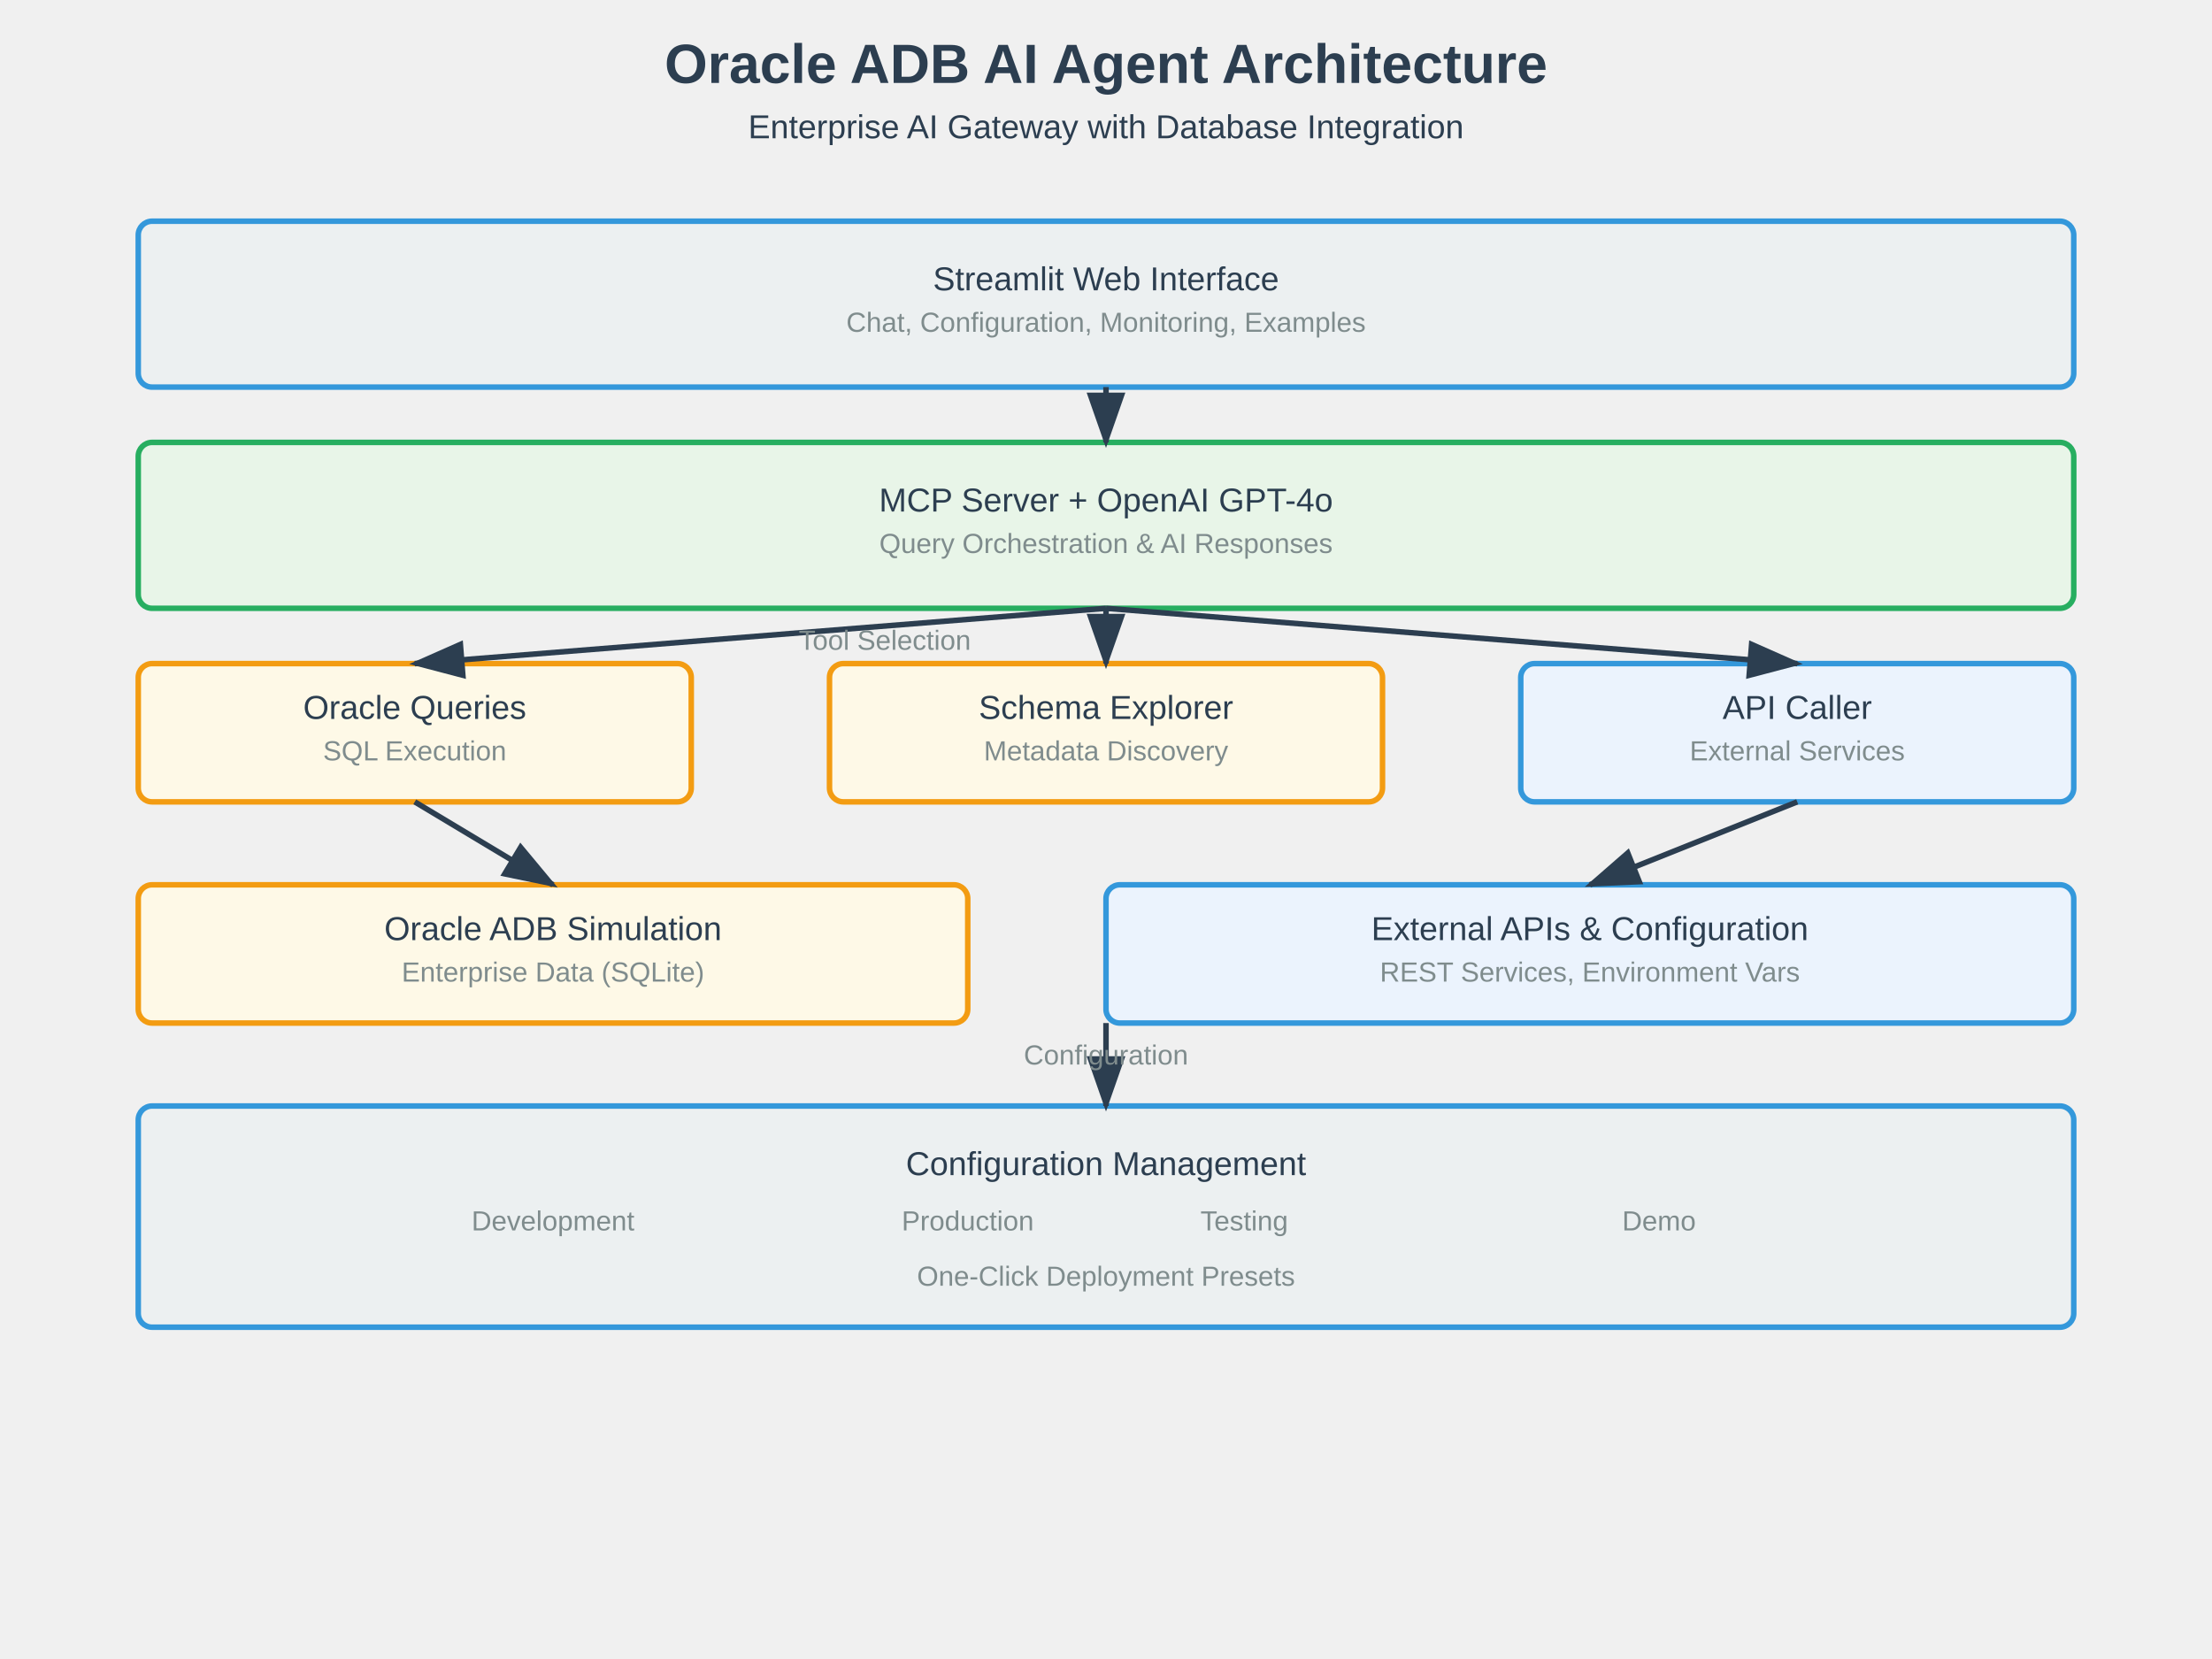
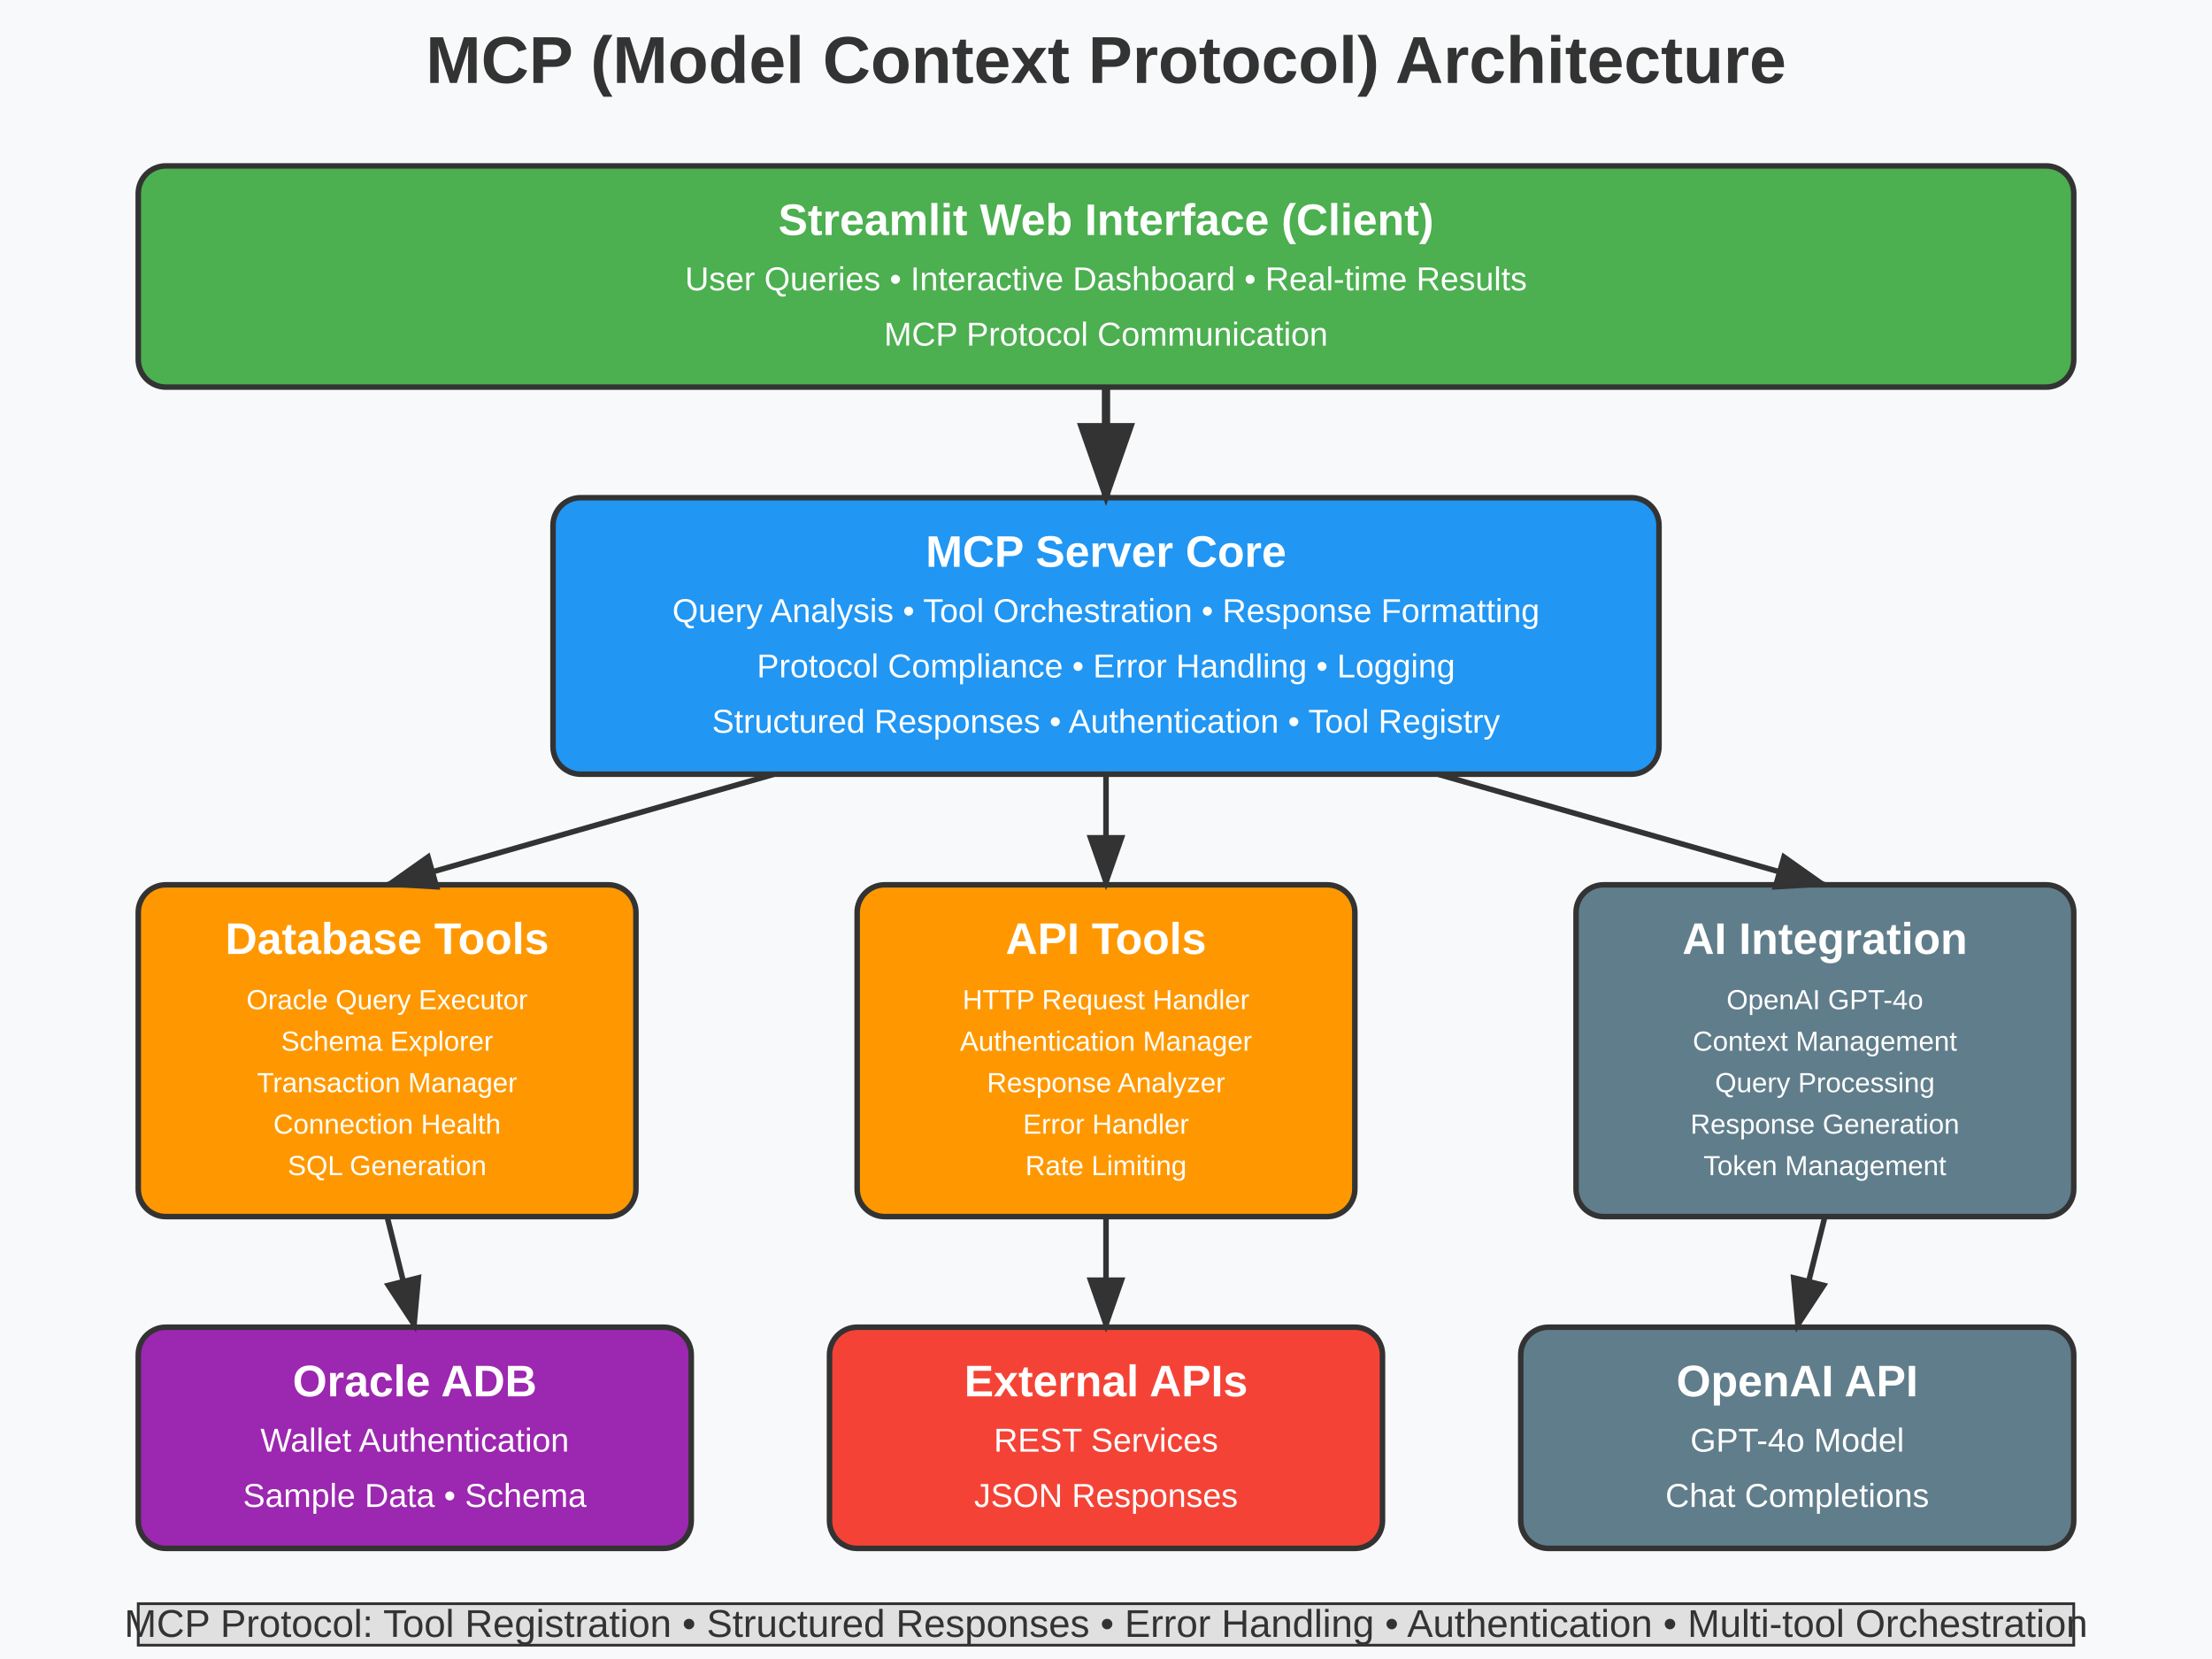
<svg xmlns="http://www.w3.org/2000/svg" width="800" height="600">
  <defs>
    <style>
-       .title { font: bold 20px Arial; fill: #2c3e50; text-anchor: middle; }
-       .label { font: 12px Arial; fill: #2c3e50; text-anchor: middle; }
-       .small-label { font: 10px Arial; fill: #7f8c8d; text-anchor: middle; }
-       .box { fill: #ecf0f1; stroke: #3498db; stroke-width: 2; rx: 5; }
-       .ai-box { fill: #e8f5e8; stroke: #27ae60; stroke-width: 2; rx: 5; }
-       .db-box { fill: #fef9e7; stroke: #f39c12; stroke-width: 2; rx: 5; }
-       .api-box { fill: #ebf3fd; stroke: #3498db; stroke-width: 2; rx: 5; }
-       .arrow { stroke: #2c3e50; stroke-width: 2; fill: none; marker-end: url(#arrowhead); }
+       .title { font-family: Arial, sans-serif; font-size: 24px; font-weight: bold; fill: #333; }
+       .header { font-family: Arial, sans-serif; font-size: 16px; font-weight: bold; fill: white; }
+       .text { font-family: Arial, sans-serif; font-size: 12px; fill: white; }
+       .small-text { font-family: Arial, sans-serif; font-size: 10px; fill: white; }
+       .label { font-family: Arial, sans-serif; font-size: 14px; fill: #333; }
    </style>
+   </defs>
+   <rect width="800" height="600" fill="#f8f9fa" />
+   <text x="400" y="30" text-anchor="middle" class="title">MCP (Model Context Protocol) Architecture</text>
+   <rect x="50" y="60" width="700" height="80" rx="10" fill="#4CAF50" stroke="#333" stroke-width="2" />
+   <text x="400" y="85" text-anchor="middle" class="header">Streamlit Web Interface (Client)</text>
+   <text x="400" y="105" text-anchor="middle" class="text">User Queries • Interactive Dashboard • Real-time Results</text>
+   <text x="400" y="125" text-anchor="middle" class="text">MCP Protocol Communication</text>
+   <rect x="200" y="180" width="400" height="100" rx="10" fill="#2196F3" stroke="#333" stroke-width="2" />
+   <text x="400" y="205" text-anchor="middle" class="header">MCP Server Core</text>
+   <text x="400" y="225" text-anchor="middle" class="text">Query Analysis • Tool Orchestration • Response Formatting</text>
+   <text x="400" y="245" text-anchor="middle" class="text">Protocol Compliance • Error Handling • Logging</text>
+   <text x="400" y="265" text-anchor="middle" class="text">Structured Responses • Authentication • Tool Registry</text>
+   <rect x="50" y="320" width="180" height="120" rx="10" fill="#FF9800" stroke="#333" stroke-width="2" />
+   <text x="140" y="345" text-anchor="middle" class="header">Database Tools</text>
+   <text x="140" y="365" text-anchor="middle" class="small-text">Oracle Query Executor</text>
+   <text x="140" y="380" text-anchor="middle" class="small-text">Schema Explorer</text>
+   <text x="140" y="395" text-anchor="middle" class="small-text">Transaction Manager</text>
+   <text x="140" y="410" text-anchor="middle" class="small-text">Connection Health</text>
+   <text x="140" y="425" text-anchor="middle" class="small-text">SQL Generation</text>
+   <rect x="310" y="320" width="180" height="120" rx="10" fill="#FF9800" stroke="#333" stroke-width="2" />
+   <text x="400" y="345" text-anchor="middle" class="header">API Tools</text>
+   <text x="400" y="365" text-anchor="middle" class="small-text">HTTP Request Handler</text>
+   <text x="400" y="380" text-anchor="middle" class="small-text">Authentication Manager</text>
+   <text x="400" y="395" text-anchor="middle" class="small-text">Response Analyzer</text>
+   <text x="400" y="410" text-anchor="middle" class="small-text">Error Handler</text>
+   <text x="400" y="425" text-anchor="middle" class="small-text">Rate Limiting</text>
+   <rect x="570" y="320" width="180" height="120" rx="10" fill="#607D8B" stroke="#333" stroke-width="2" />
+   <text x="660" y="345" text-anchor="middle" class="header">AI Integration</text>
+   <text x="660" y="365" text-anchor="middle" class="small-text">OpenAI GPT-4o</text>
+   <text x="660" y="380" text-anchor="middle" class="small-text">Context Management</text>
+   <text x="660" y="395" text-anchor="middle" class="small-text">Query Processing</text>
+   <text x="660" y="410" text-anchor="middle" class="small-text">Response Generation</text>
+   <text x="660" y="425" text-anchor="middle" class="small-text">Token Management</text>
+   <rect x="50" y="480" width="200" height="80" rx="10" fill="#9C27B0" stroke="#333" stroke-width="2" />
+   <text x="150" y="505" text-anchor="middle" class="header">Oracle ADB</text>
+   <text x="150" y="525" text-anchor="middle" class="text">Wallet Authentication</text>
+   <text x="150" y="545" text-anchor="middle" class="text">Sample Data • Schema</text>
+   <rect x="300" y="480" width="200" height="80" rx="10" fill="#F44336" stroke="#333" stroke-width="2" />
+   <text x="400" y="505" text-anchor="middle" class="header">External APIs</text>
+   <text x="400" y="525" text-anchor="middle" class="text">REST Services</text>
+   <text x="400" y="545" text-anchor="middle" class="text">JSON Responses</text>
+   <rect x="550" y="480" width="200" height="80" rx="10" fill="#607D8B" stroke="#333" stroke-width="2" />
+   <text x="650" y="505" text-anchor="middle" class="header">OpenAI API</text>
+   <text x="650" y="525" text-anchor="middle" class="text">GPT-4o Model</text>
+   <text x="650" y="545" text-anchor="middle" class="text">Chat Completions</text>
+   <line x1="400" y1="140" x2="400" y2="180" stroke="#333" stroke-width="3" marker-end="url(#arrowhead)" />
+   <line x1="280" y1="280" x2="140" y2="320" stroke="#333" stroke-width="2" marker-end="url(#arrowhead)" />
+   <line x1="400" y1="280" x2="400" y2="320" stroke="#333" stroke-width="2" marker-end="url(#arrowhead)" />
+   <line x1="520" y1="280" x2="660" y2="320" stroke="#333" stroke-width="2" marker-end="url(#arrowhead)" />
+   <line x1="140" y1="440" x2="150" y2="480" stroke="#333" stroke-width="2" marker-end="url(#arrowhead)" />
+   <line x1="400" y1="440" x2="400" y2="480" stroke="#333" stroke-width="2" marker-end="url(#arrowhead)" />
+   <line x1="660" y1="440" x2="650" y2="480" stroke="#333" stroke-width="2" marker-end="url(#arrowhead)" />
+   <defs>
    <marker id="arrowhead" markerWidth="10" markerHeight="7" refX="9" refY="3.5" orient="auto">
-       <polygon points="0 0, 10 3.5, 0 7" fill="#2c3e50" />
+       <polygon points="0 0, 10 3.5, 0 7" fill="#333" />
    </marker>
  </defs>
-   <text x="400" y="30" class="title">Oracle ADB AI Agent Architecture</text>
-   <text x="400" y="50" class="label">Enterprise AI Gateway with Database Integration</text>
-   <rect x="50" y="80" width="700" height="60" class="box" />
-   <text x="400" y="105" class="label">Streamlit Web Interface</text>
-   <text x="400" y="120" class="small-label">Chat, Configuration, Monitoring, Examples</text>
-   <rect x="50" y="160" width="700" height="60" class="ai-box" />
-   <text x="400" y="185" class="label">MCP Server + OpenAI GPT-4o</text>
-   <text x="400" y="200" class="small-label">Query Orchestration &amp; AI Responses</text>
-   <rect x="50" y="240" width="200" height="50" class="db-box" />
-   <text x="150" y="260" class="label">Oracle Queries</text>
-   <text x="150" y="275" class="small-label">SQL Execution</text>
-   <rect x="300" y="240" width="200" height="50" class="db-box" />
-   <text x="400" y="260" class="label">Schema Explorer</text>
-   <text x="400" y="275" class="small-label">Metadata Discovery</text>
-   <rect x="550" y="240" width="200" height="50" class="api-box" />
-   <text x="650" y="260" class="label">API Caller</text>
-   <text x="650" y="275" class="small-label">External Services</text>
-   <rect x="50" y="320" width="300" height="50" class="db-box" />
-   <text x="200" y="340" class="label">Oracle ADB Simulation</text>
-   <text x="200" y="355" class="small-label">Enterprise Data (SQLite)</text>
-   <rect x="400" y="320" width="350" height="50" class="api-box" />
-   <text x="575" y="340" class="label">External APIs &amp; Configuration</text>
-   <text x="575" y="355" class="small-label">REST Services, Environment Vars</text>
-   <rect x="50" y="400" width="700" height="80" class="box" />
-   <text x="400" y="425" class="label">Configuration Management</text>
-   <text x="200" y="445" class="small-label">Development</text>
-   <text x="350" y="445" class="small-label">Production</text>
-   <text x="450" y="445" class="small-label">Testing</text>
-   <text x="600" y="445" class="small-label">Demo</text>
-   <text x="400" y="465" class="small-label">One-Click Deployment Presets</text>
-   <line x1="400" y1="140" x2="400" y2="160" class="arrow" />
-   <line x1="400" y1="220" x2="150" y2="240" class="arrow" />
-   <line x1="400" y1="220" x2="400" y2="240" class="arrow" />
-   <line x1="400" y1="220" x2="650" y2="240" class="arrow" />
-   <line x1="150" y1="290" x2="200" y2="320" class="arrow" />
-   <line x1="650" y1="290" x2="575" y2="320" class="arrow" />
-   <line x1="400" y1="370" x2="400" y2="400" class="arrow" />
-   <text x="320" y="235" class="small-label">Tool Selection</text>
-   <text x="400" y="385" class="small-label">Configuration</text>
+   <rect x="50" y="580" width="700" height="15" fill="#E0E0E0" stroke="#333" stroke-width="1" />
+   <text x="400" y="592" text-anchor="middle" class="label">MCP Protocol: Tool Registration • Structured Responses • Error Handling • Authentication • Multi-tool Orchestration</text>
</svg>
